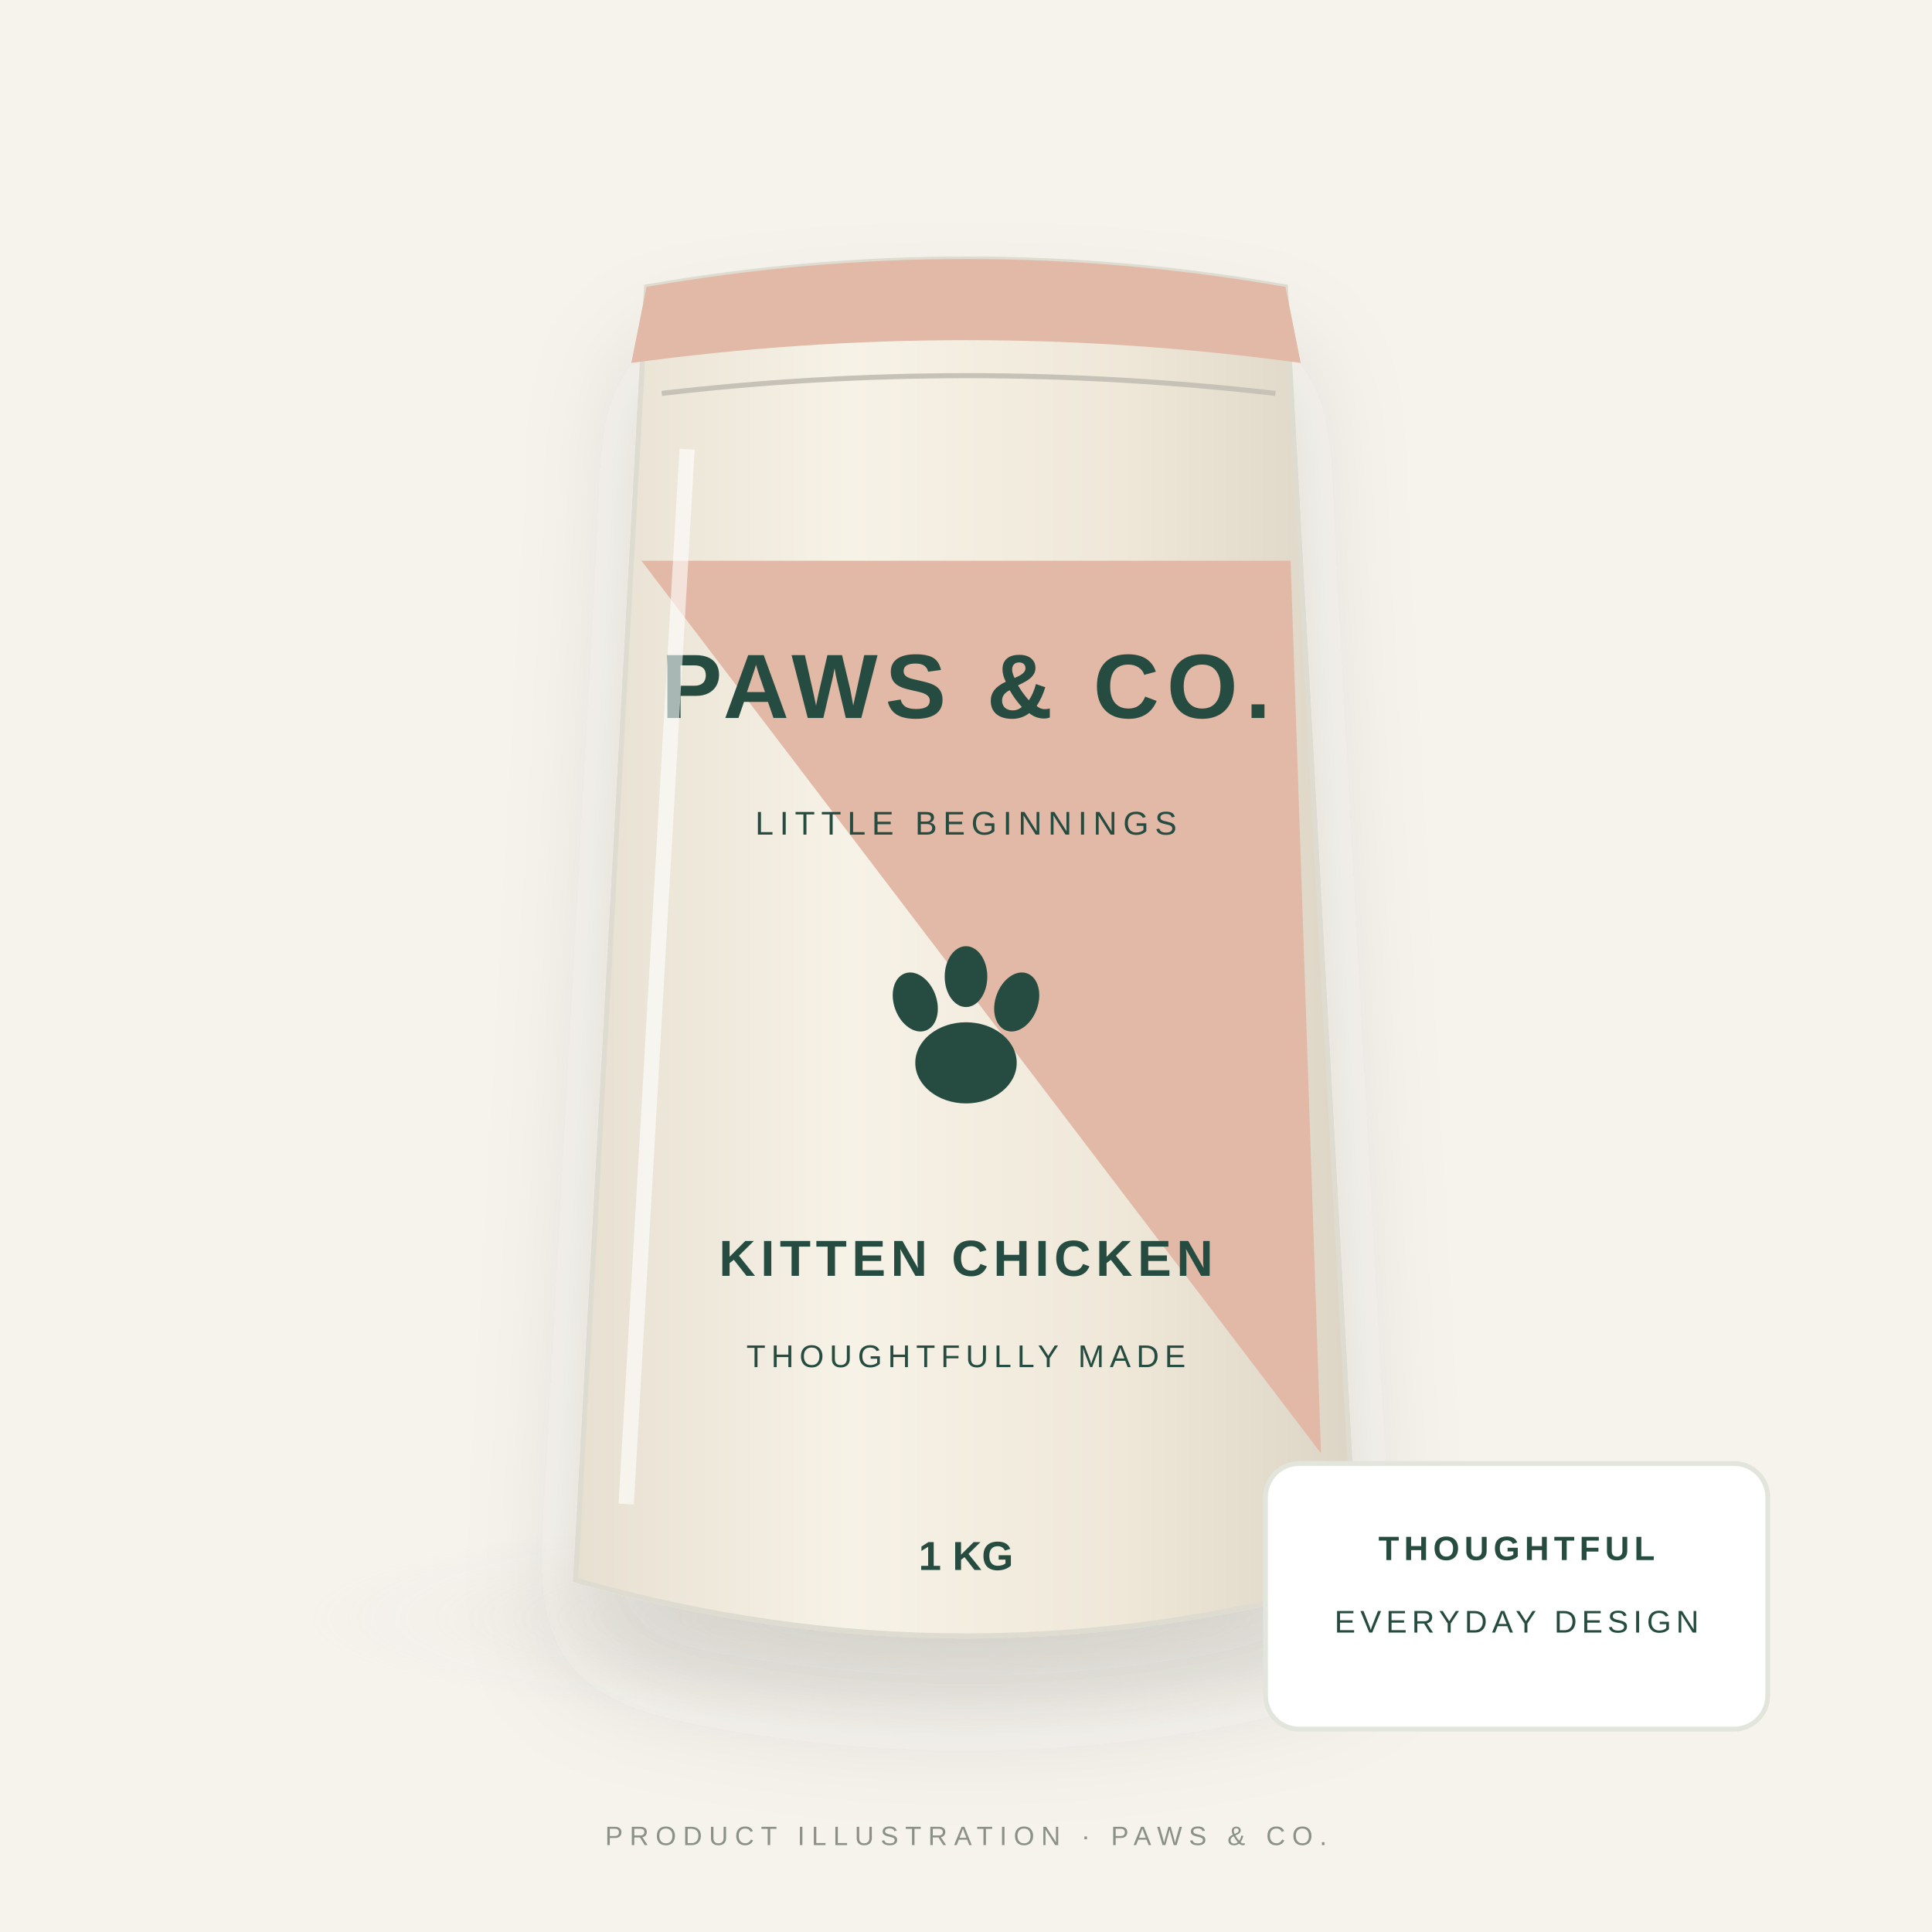
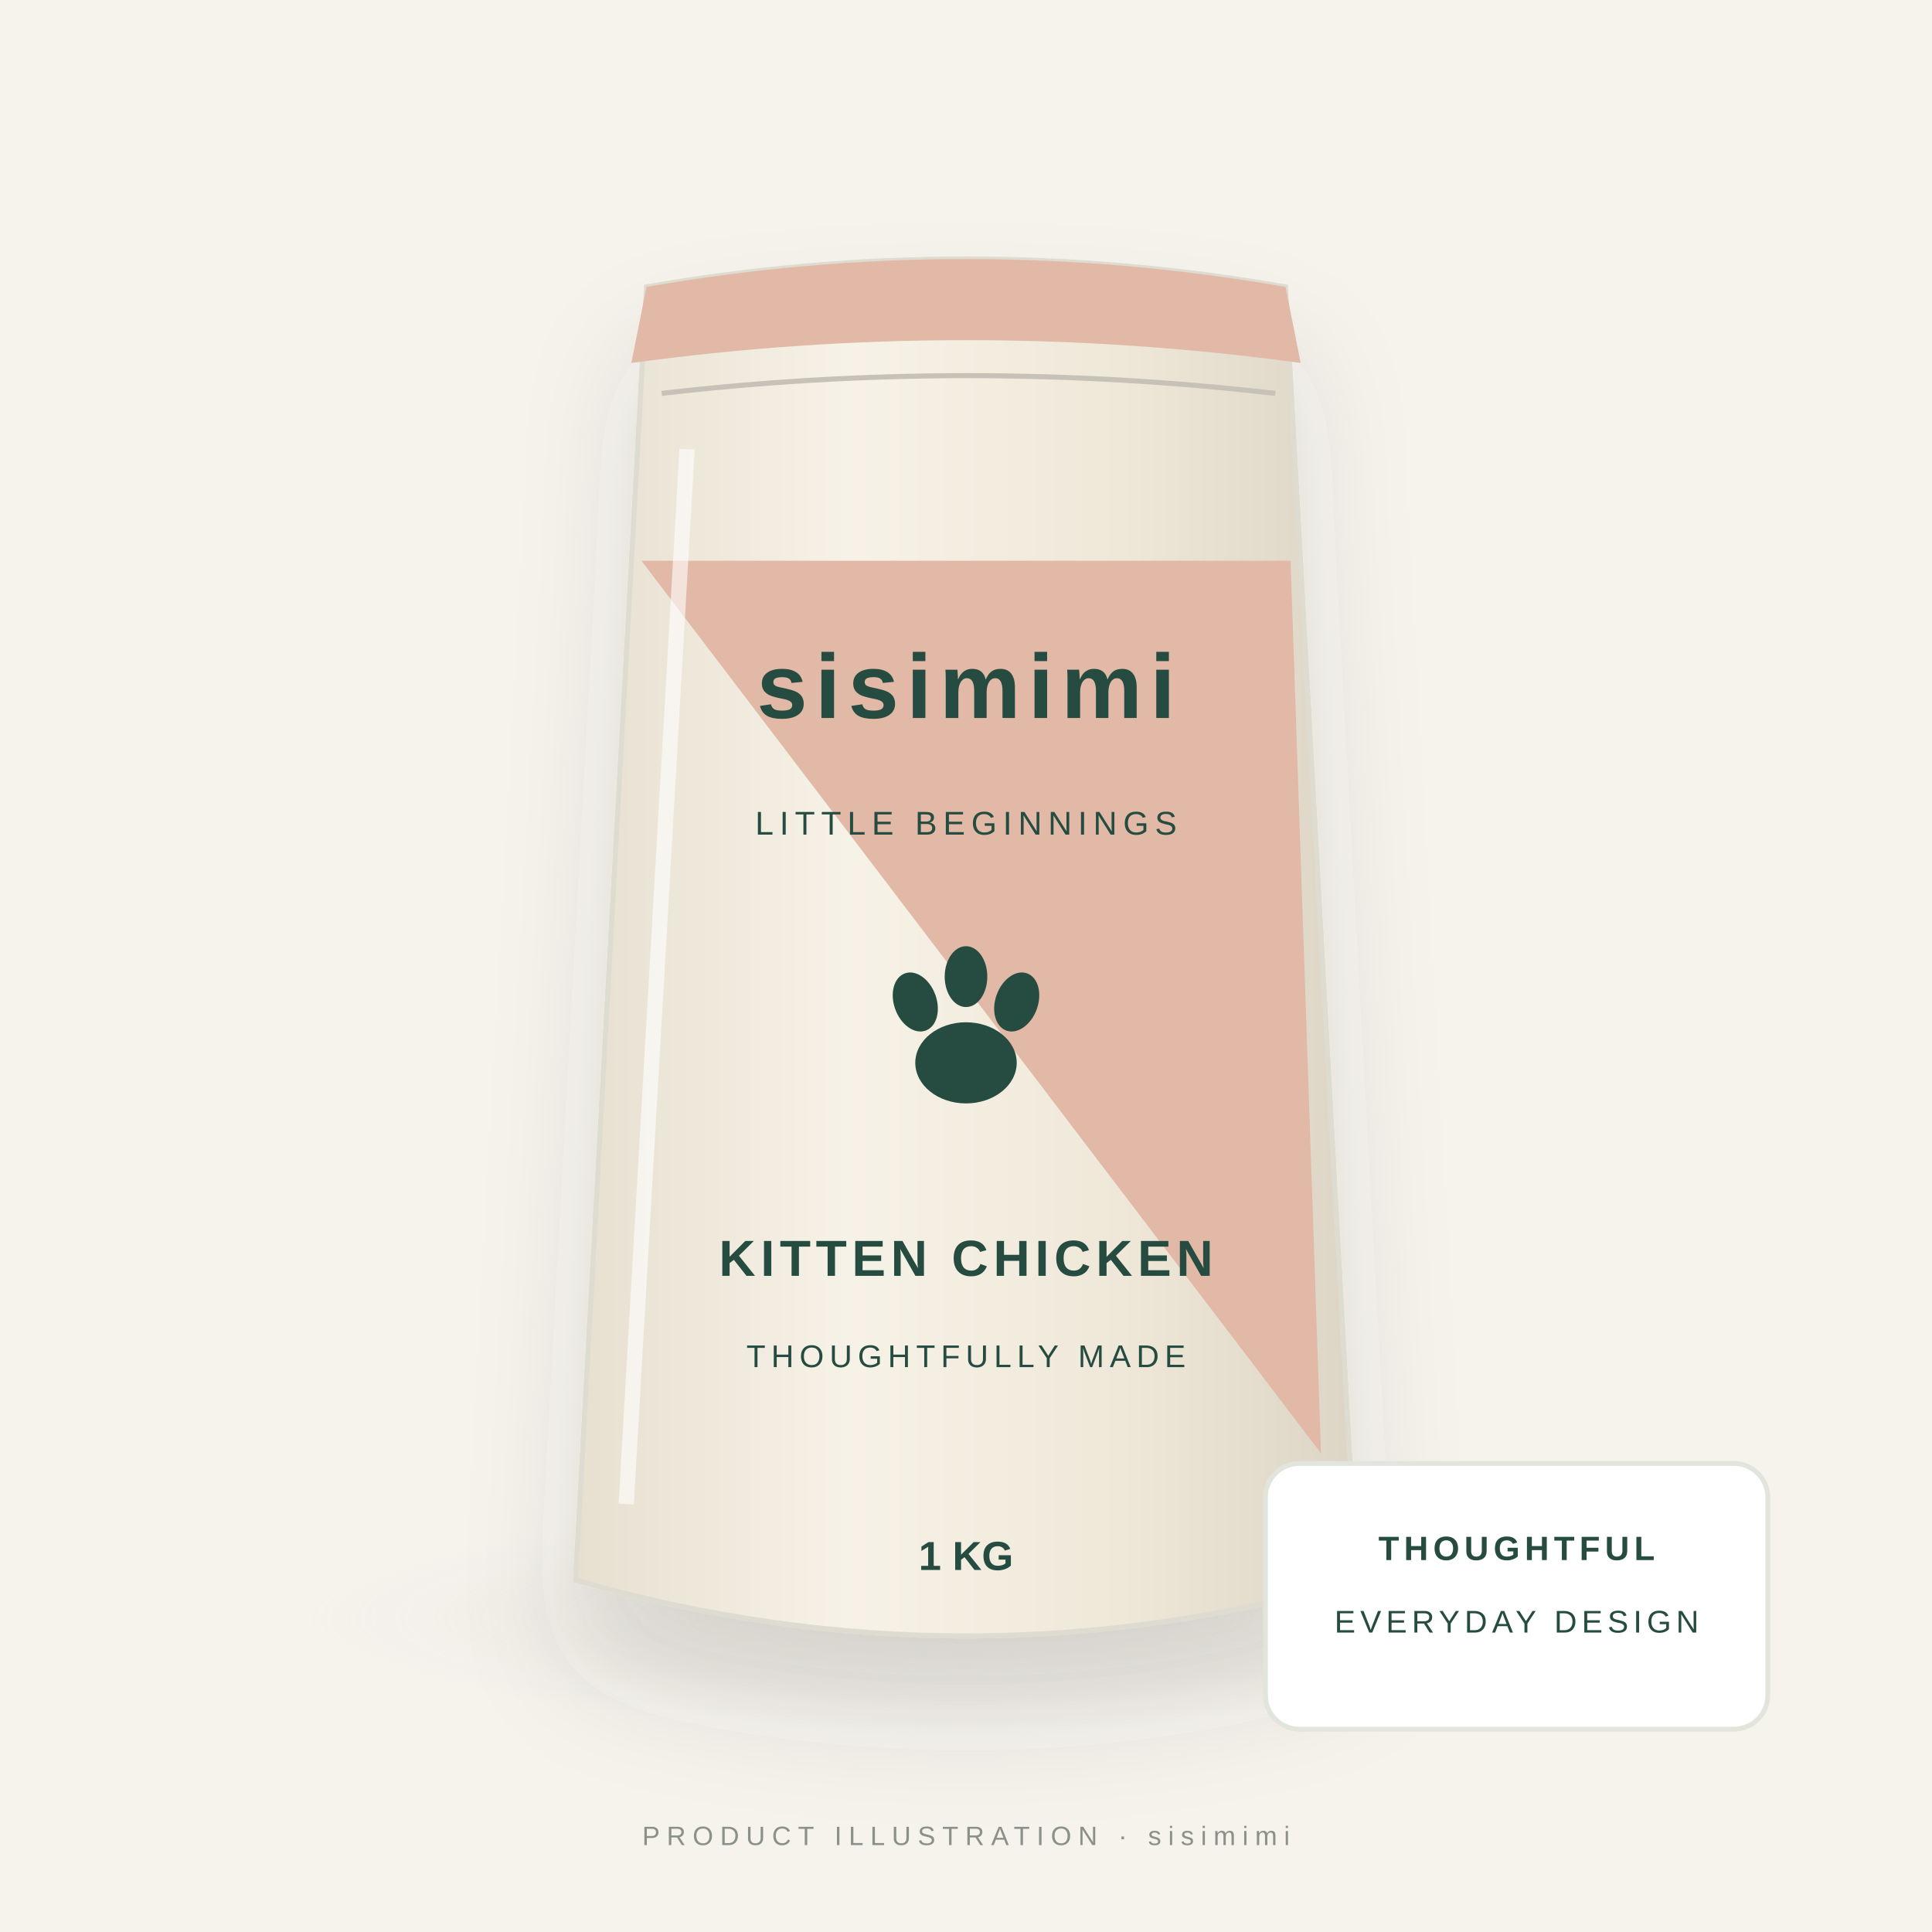
<svg xmlns="http://www.w3.org/2000/svg" viewBox="0 0 400 400" role="img" aria-label="Hạt mèo con vị gà Kitten — hình minh họa sản phẩm">
  <defs>
    <linearGradient id="paper" x1="0" y1="0" x2="1" y2="0">
      <stop stop-color="#e7e0d1" />
      <stop offset=".35" stop-color="#f7f2e7" />
      <stop offset=".7" stop-color="#efe8d9" />
      <stop offset="1" stop-color="#dcd5c6" />
    </linearGradient>
    <linearGradient id="metal">
      <stop stop-color="#b8b8af" />
      <stop offset=".28" stop-color="#e3e3db" />
      <stop offset=".7" stop-color="#d4d4c9" />
      <stop offset="1" stop-color="#acaca1" />
    </linearGradient>
    <filter id="shadow" x="-40%" y="-30%" width="180%" height="190%">
      <feDropShadow dx="0" dy="15" stdDeviation="11" flood-color="#4d4b3c" flood-opacity=".14" />
    </filter>
    <radialGradient id="ground">
      <stop stop-color="#c9c7ba" stop-opacity=".3" />
      <stop offset="1" stop-color="#c9c7ba" stop-opacity="0" />
    </radialGradient>
  </defs>
  <rect width="400" height="400" fill="#f6f3ed" />
  <ellipse cx="200" cy="335" rx="138" ry="23" fill="url(#ground)" />
  <g transform="translate(-10 -12) scale(1.05)" filter="url(#shadow)">
    <path d="M137 68 Q200 57 263 68 L277 323 Q200 345 123 323Z" fill="url(#paper)" stroke="#dedbd1" />
    <path d="M137 68 Q200 57 263 68 L266 83 Q200 74 134 83Z" fill="#e1b9a6" />
    <path d="M140 89 Q200 82 261 89" stroke="#c6c2b7" fill="none" />
    <path d="M136 122L264 122L270 298Q200 309130 298Z" fill="#e1b9a6" />
-     <text x="200" y="153" text-anchor="middle" font-family="Arial,sans-serif" font-size="18" font-weight="700" fill="#264c40" letter-spacing="1.5">PAWS &amp; CO.</text>
+     <text x="200" y="153" text-anchor="middle" font-family="Arial,sans-serif" font-size="18" font-weight="700" fill="#264c40" letter-spacing="1.5">sisimimi</text>
    <text x="200" y="176" text-anchor="middle" font-family="Arial,sans-serif" font-size="6.5" font-weight="500" fill="#264c40" letter-spacing="1.2">LITTLE BEGINNINGS</text>
    <g transform="translate(200 216)" color="#264c40">
      <g fill="currentColor">
        <ellipse cx="0" cy="5" rx="10" ry="8" />
        <ellipse cx="-10" cy="-7" rx="4.2" ry="6" transform="rotate(-20 -10 -7)" />
        <ellipse cx="0" cy="-12" rx="4.2" ry="6" />
        <ellipse cx="10" cy="-7" rx="4.2" ry="6" transform="rotate(20 10 -7)" />
      </g>
    </g>
    <text x="200" y="263" text-anchor="middle" font-family="Arial,sans-serif" font-size="10" font-weight="700" fill="#264c40" letter-spacing="1">KITTEN CHICKEN</text>
    <text x="200" y="281" text-anchor="middle" font-family="Arial,sans-serif" font-size="6.2" font-weight="500" fill="#264c40" letter-spacing="1.1">THOUGHTFULLY MADE</text>
    <text x="200" y="321" text-anchor="middle" font-family="Arial,sans-serif" font-size="8" font-weight="700" fill="#264c40" letter-spacing="0">1 KG</text>
    <path d="M145 100 L133 308" stroke="#fff" stroke-opacity=".6" stroke-width="3" />
  </g>
  <rect x="262" y="303" width="104" height="55" rx="7" fill="#fff" stroke="#e1e5db" />
  <text x="314" y="323" text-anchor="middle" font-family="Arial,sans-serif" font-size="7" font-weight="700" fill="#264c40" letter-spacing="1">THOUGHTFUL</text>
  <text x="314" y="338" text-anchor="middle" font-family="Arial,sans-serif" font-size="6.5" font-weight="500" fill="#264c40" letter-spacing="1">EVERYDAY DESIGN</text>
-   <text x="200" y="382" text-anchor="middle" fill="#8b9187" font-family="Arial,sans-serif" font-size="5.5" letter-spacing="1.4">PRODUCT ILLUSTRATION · PAWS &amp; CO.</text>
+   <text x="200" y="382" text-anchor="middle" fill="#8b9187" font-family="Arial,sans-serif" font-size="5.5" letter-spacing="1.4">PRODUCT ILLUSTRATION · sisimimi</text>
</svg>
